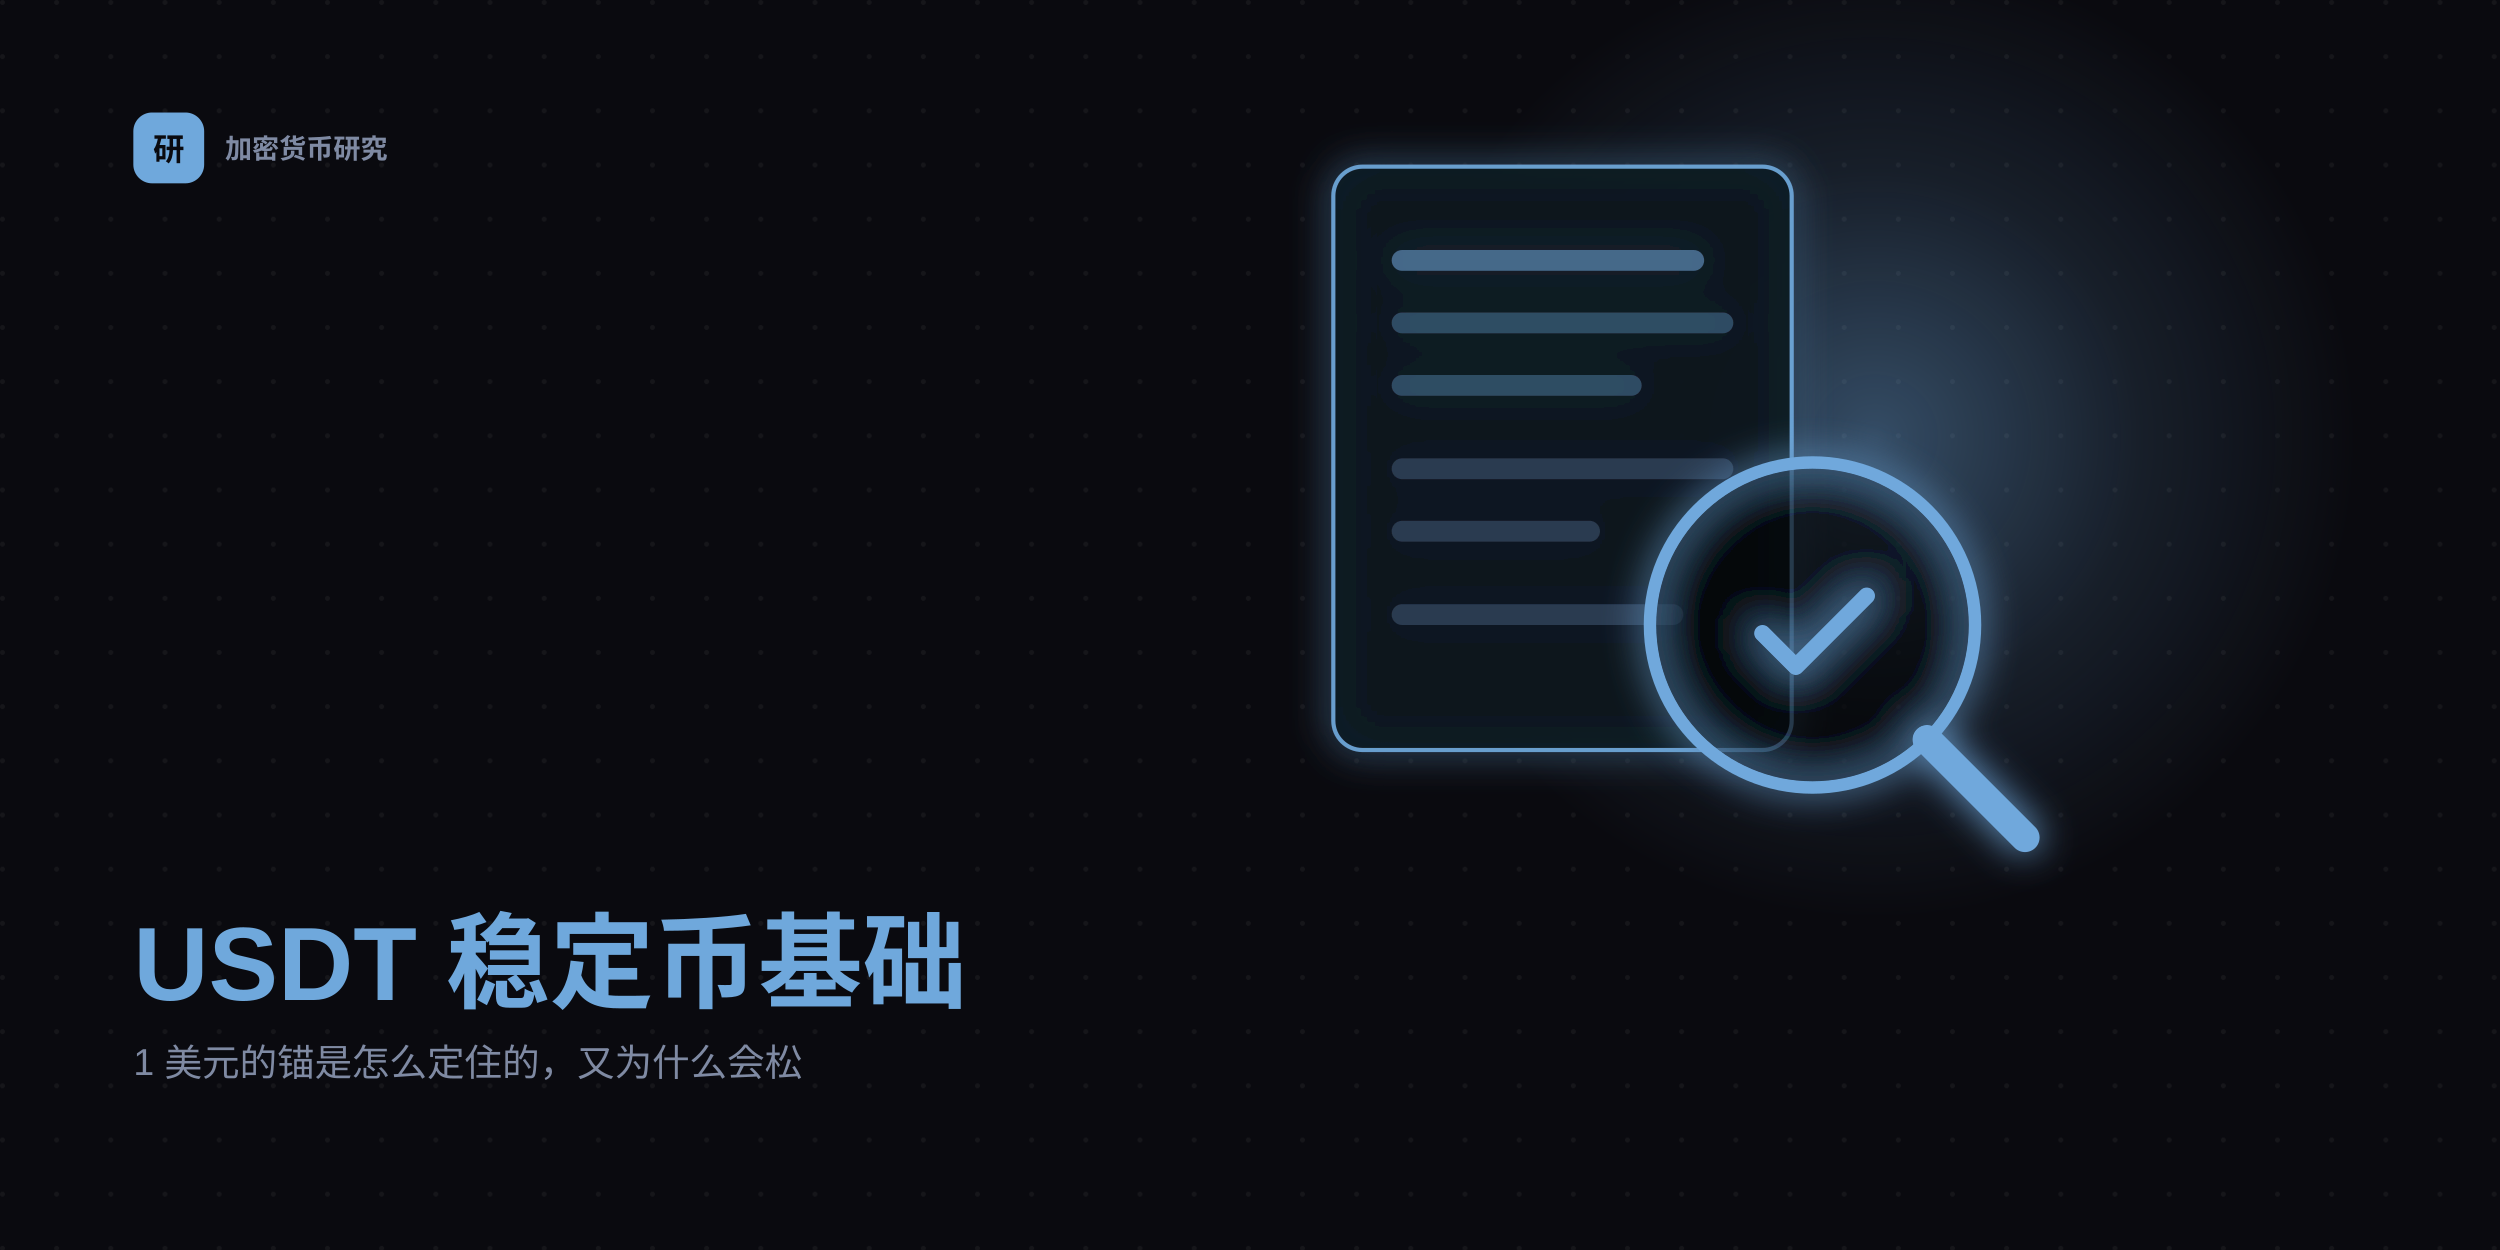
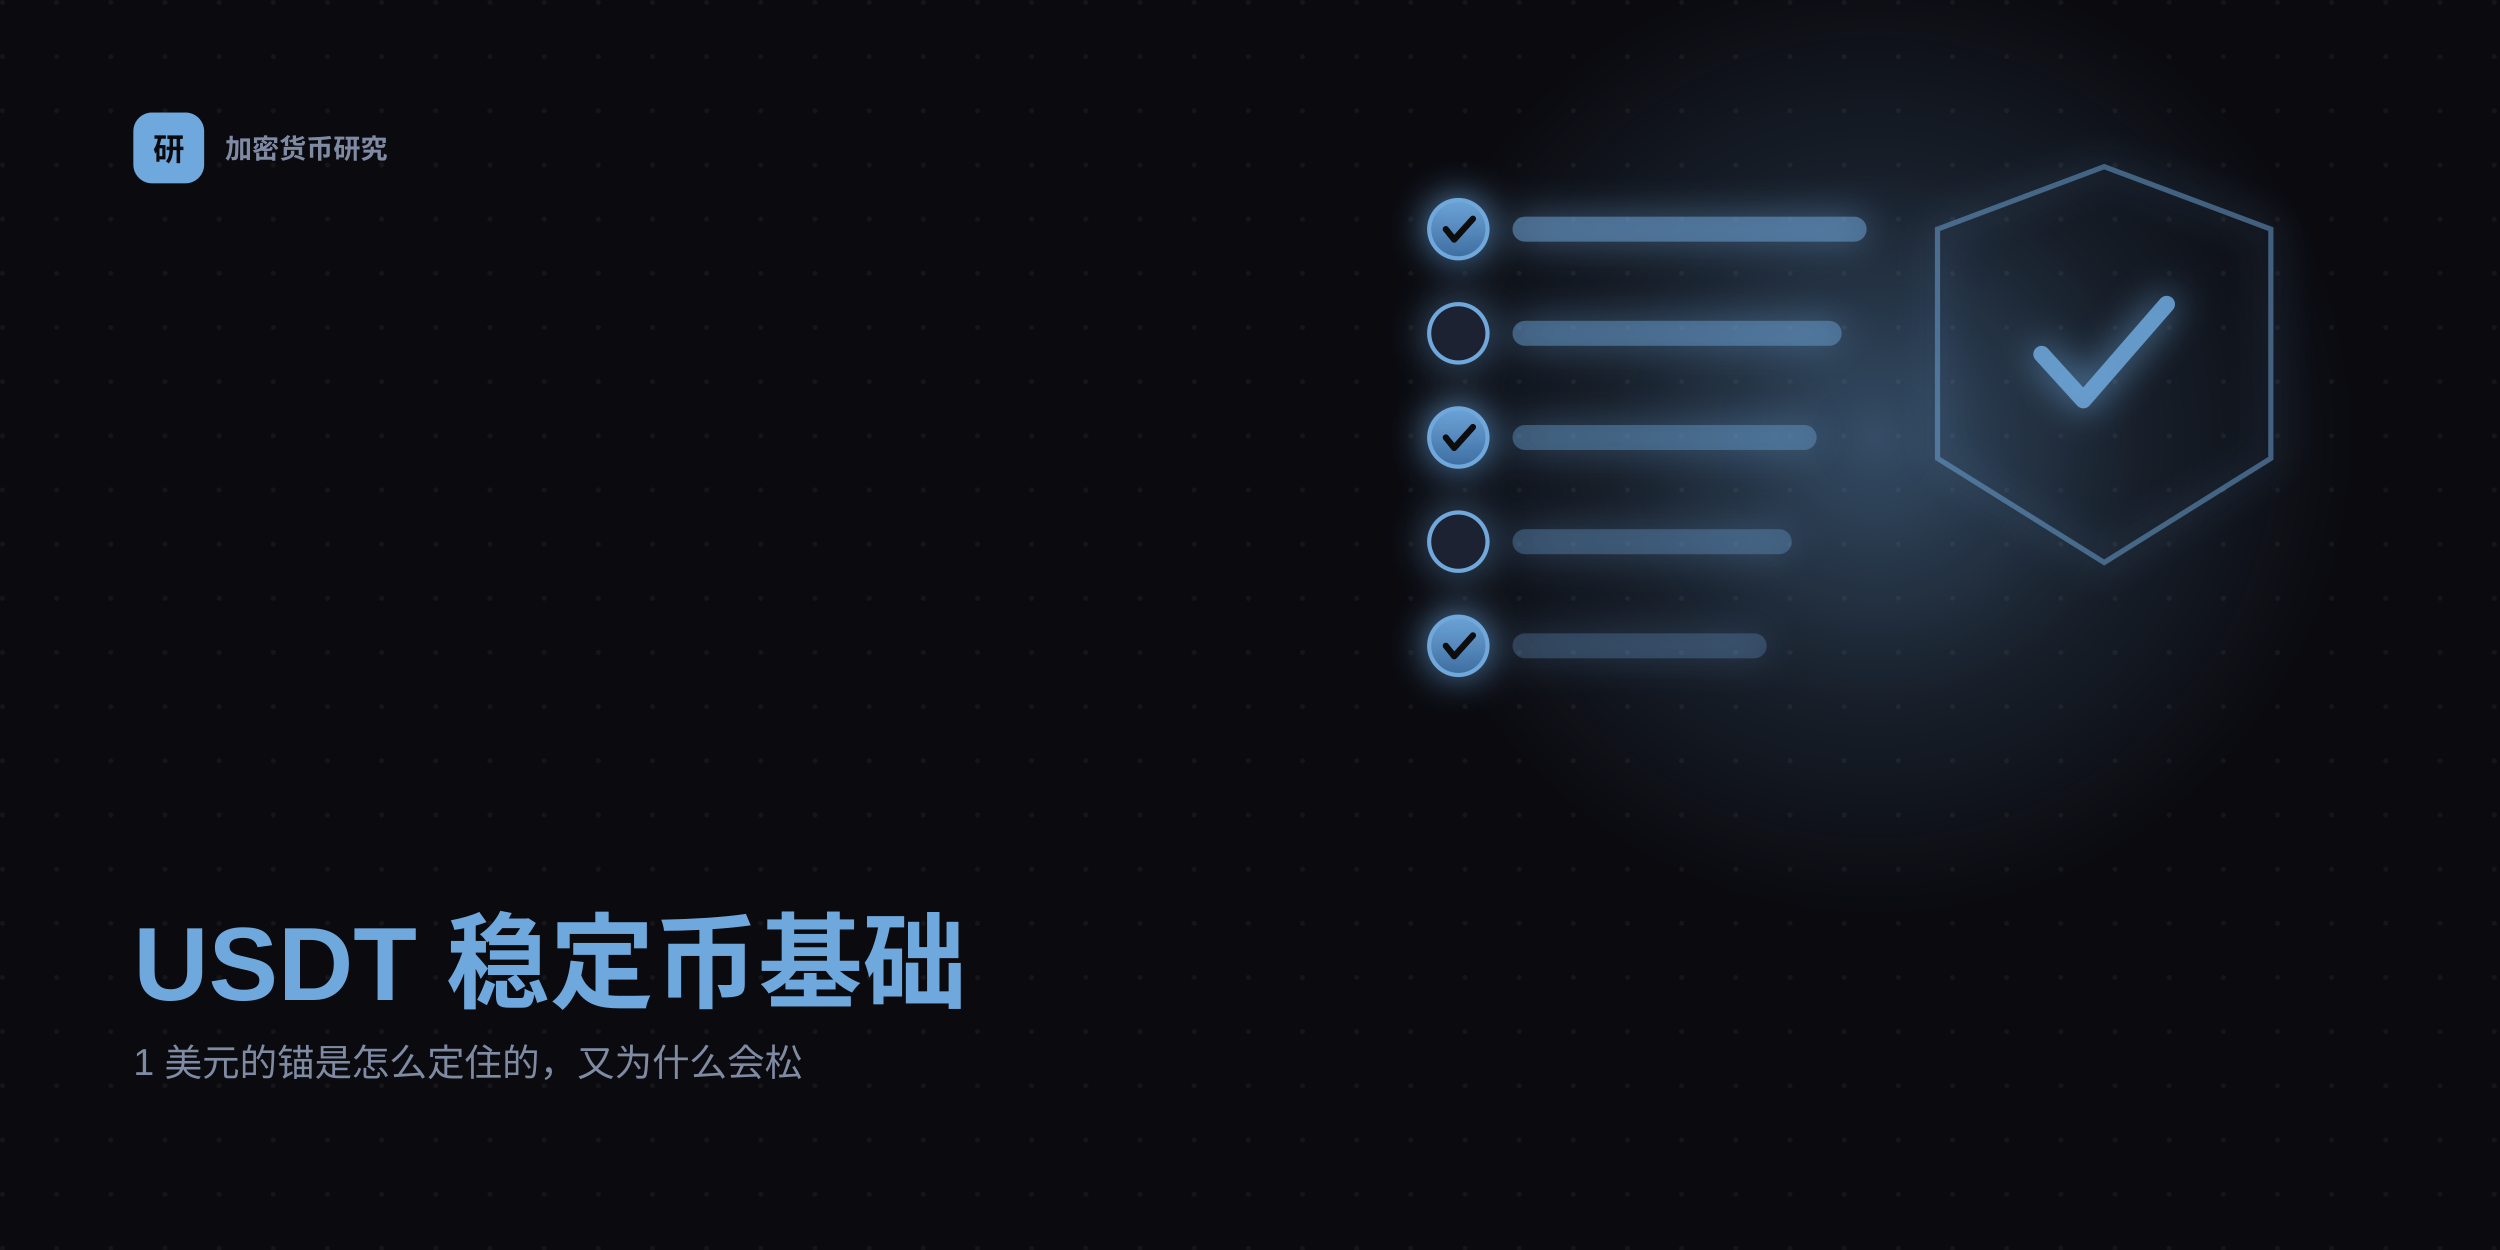
<svg xmlns="http://www.w3.org/2000/svg" viewBox="0 0 1200 600" role="img" aria-label="USDT 稳定币基础：1 美元的锚是怎么定住的，又为什么会松 主题配图">
  <defs>
    <radialGradient id="glowusdtpegmeczh" cx="50%" cy="50%" r="50%">
      <stop offset="0%" stop-color="#6fa8dc" stop-opacity="0.42" />
      <stop offset="55%" stop-color="#6fa8dc" stop-opacity="0.13" />
      <stop offset="100%" stop-color="#6fa8dc" stop-opacity="0" />
    </radialGradient>
    <linearGradient id="barusdtpegmeczh" x1="0" y1="1" x2="0" y2="0">
      <stop offset="0%" stop-color="#3f6fa3" stop-opacity="0.95" />
      <stop offset="100%" stop-color="#6fa8dc" stop-opacity="0.95" />
    </linearGradient>
    <filter id="softusdtpegmeczh" x="-80%" y="-80%" width="260%" height="260%">
      <feGaussianBlur stdDeviation="9" result="b" />
      <feMerge>
        <feMergeNode in="b" />
        <feMergeNode in="SourceGraphic" />
      </feMerge>
    </filter>
    <pattern id="dotsusdtpegmeczh" width="26" height="26" patternUnits="userSpaceOnUse">
      <circle cx="1.2" cy="1.2" r="1.2" fill="#ffffff" fill-opacity="0.05" />
    </pattern>
  </defs>
  <rect width="1200" height="600" fill="#0a0a0f" />
  <rect width="1200" height="600" fill="url(#dotsusdtpegmeczh)" />
  <g transform="translate(64,54)">
    <rect x="0" y="0" width="34" height="34" rx="9" fill="#6fa8dc" />
    <text x="17" y="23" font-family="'Segoe UI',Arial,sans-serif" font-size="15" font-weight="700" fill="#0a0a0f" text-anchor="middle">研</text>
    <text x="44" y="22" font-family="'Segoe UI',Arial,sans-serif" font-size="13" font-weight="600" fill="#7f8aa3">加密货币研究</text>
  </g>
  <circle cx="900" cy="210" r="230" fill="url(#glowusdtpegmeczh)" />
-   <g transform="translate(640,80)" filter="url(#softusdtpegmeczh)">
-     <rect x="0" y="0" width="220" height="280" rx="14" fill="#10161f" stroke="#6fa8dc" stroke-width="2" opacity="0.9" />
-     <rect x="28" y="40" width="150" height="10" rx="5" fill="#6fa8dc" opacity="0.55" />
-     <rect x="28" y="70" width="164" height="10" rx="5" fill="#6fa8dc" opacity="0.35" />
-     <rect x="28" y="100" width="120" height="10" rx="5" fill="#6fa8dc" opacity="0.35" />
-     <rect x="28" y="140" width="164" height="10" rx="5" fill="#6fa8dc" opacity="0.25" />
-     <rect x="28" y="170" width="100" height="10" rx="5" fill="#6fa8dc" opacity="0.25" />
-     <rect x="28" y="210" width="140" height="10" rx="5" fill="#6fa8dc" opacity="0.25" />
-   </g>
-   <g transform="translate(870,300)" filter="url(#softusdtpegmeczh)">
-     <circle r="78" fill="#0a0a0f" fill-opacity="0.4" stroke="#6fa8dc" stroke-width="6" />
-     <path d="M55 55 L102 102" stroke="#6fa8dc" stroke-width="14" stroke-linecap="round" />
-     <path d="M-24 4 l16 16 l34 -34" stroke="#6fa8dc" stroke-width="8" fill="none" stroke-linecap="round" stroke-linejoin="round" />
+   <g transform="translate(0,40)" filter="url(#softusdtpegmeczh)">
+     <polygon points="1010,40 1090,70 1090,180 1010,230 930,180 930,70" fill="none" stroke="#6fa8dc" stroke-width="2.5" opacity="0.5" />
+     <path d="M980 130 l20 22 l40 -46" stroke="#6fa8dc" stroke-width="8" fill="none" stroke-linecap="round" stroke-linejoin="round" opacity="0.85" />
+     <circle cx="700" cy="70" r="14" fill="url(#barusdtpegmeczh)" stroke="#6fa8dc" stroke-width="2" />
+     <path d="M694 70 l4 5 l9 -10" stroke="#0a0a0f" stroke-width="3" fill="none" stroke-linecap="round" stroke-linejoin="round" />
+     <rect x="726" y="64" width="170" height="12" rx="6" fill="#6fa8dc" opacity="0.5" />
+     <circle cx="700" cy="120" r="14" fill="#1a2230" stroke="#6fa8dc" stroke-width="2" />
+     <rect x="726" y="114" width="158" height="12" rx="6" fill="#6fa8dc" opacity="0.44" />
+     <circle cx="700" cy="170" r="14" fill="url(#barusdtpegmeczh)" stroke="#6fa8dc" stroke-width="2" />
+     <path d="M694 170 l4 5 l9 -10" stroke="#0a0a0f" stroke-width="3" fill="none" stroke-linecap="round" stroke-linejoin="round" />
+     <rect x="726" y="164" width="146" height="12" rx="6" fill="#6fa8dc" opacity="0.38" />
+     <circle cx="700" cy="220" r="14" fill="#1a2230" stroke="#6fa8dc" stroke-width="2" />
+     <rect x="726" y="214" width="134" height="12" rx="6" fill="#6fa8dc" opacity="0.32" />
+     <circle cx="700" cy="270" r="14" fill="url(#barusdtpegmeczh)" stroke="#6fa8dc" stroke-width="2" />
+     <path d="M694 270 l4 5 l9 -10" stroke="#0a0a0f" stroke-width="3" fill="none" stroke-linecap="round" stroke-linejoin="round" />
+     <rect x="726" y="264" width="122" height="12" rx="6" fill="#6fa8dc" opacity="0.26" />
  </g>
  <g font-family="'Segoe UI',Arial,sans-serif" font-weight="800">
    <text font-size="50" fill="#6fa8dc">
      <tspan x="64" y="480">USDT 稳定币基础</tspan>
    </text>
  </g>
  <text x="64" y="516" font-family="'Segoe UI',Arial,sans-serif" font-size="18" fill="#7f8aa3">1 美元的锚是怎么定住的，又为什么会松</text>
</svg>
